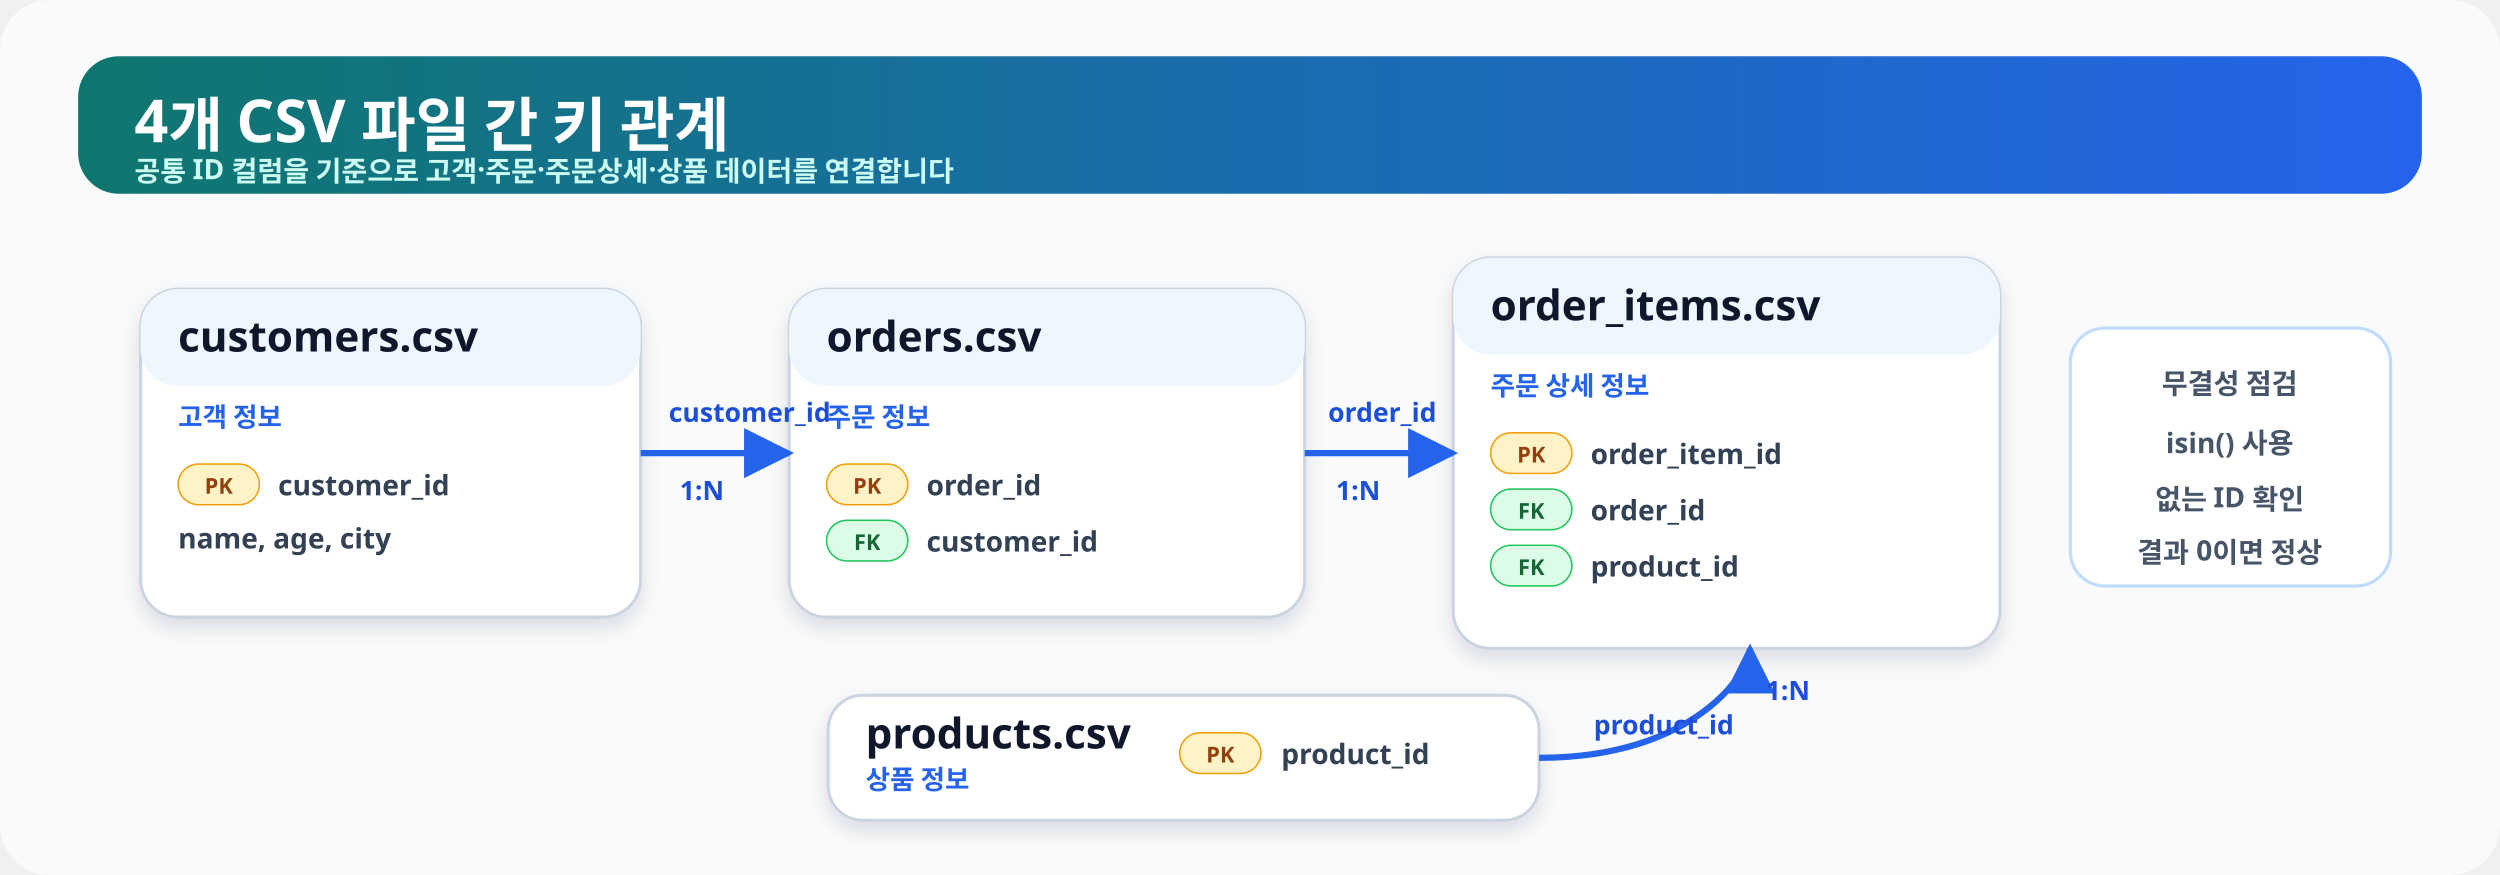
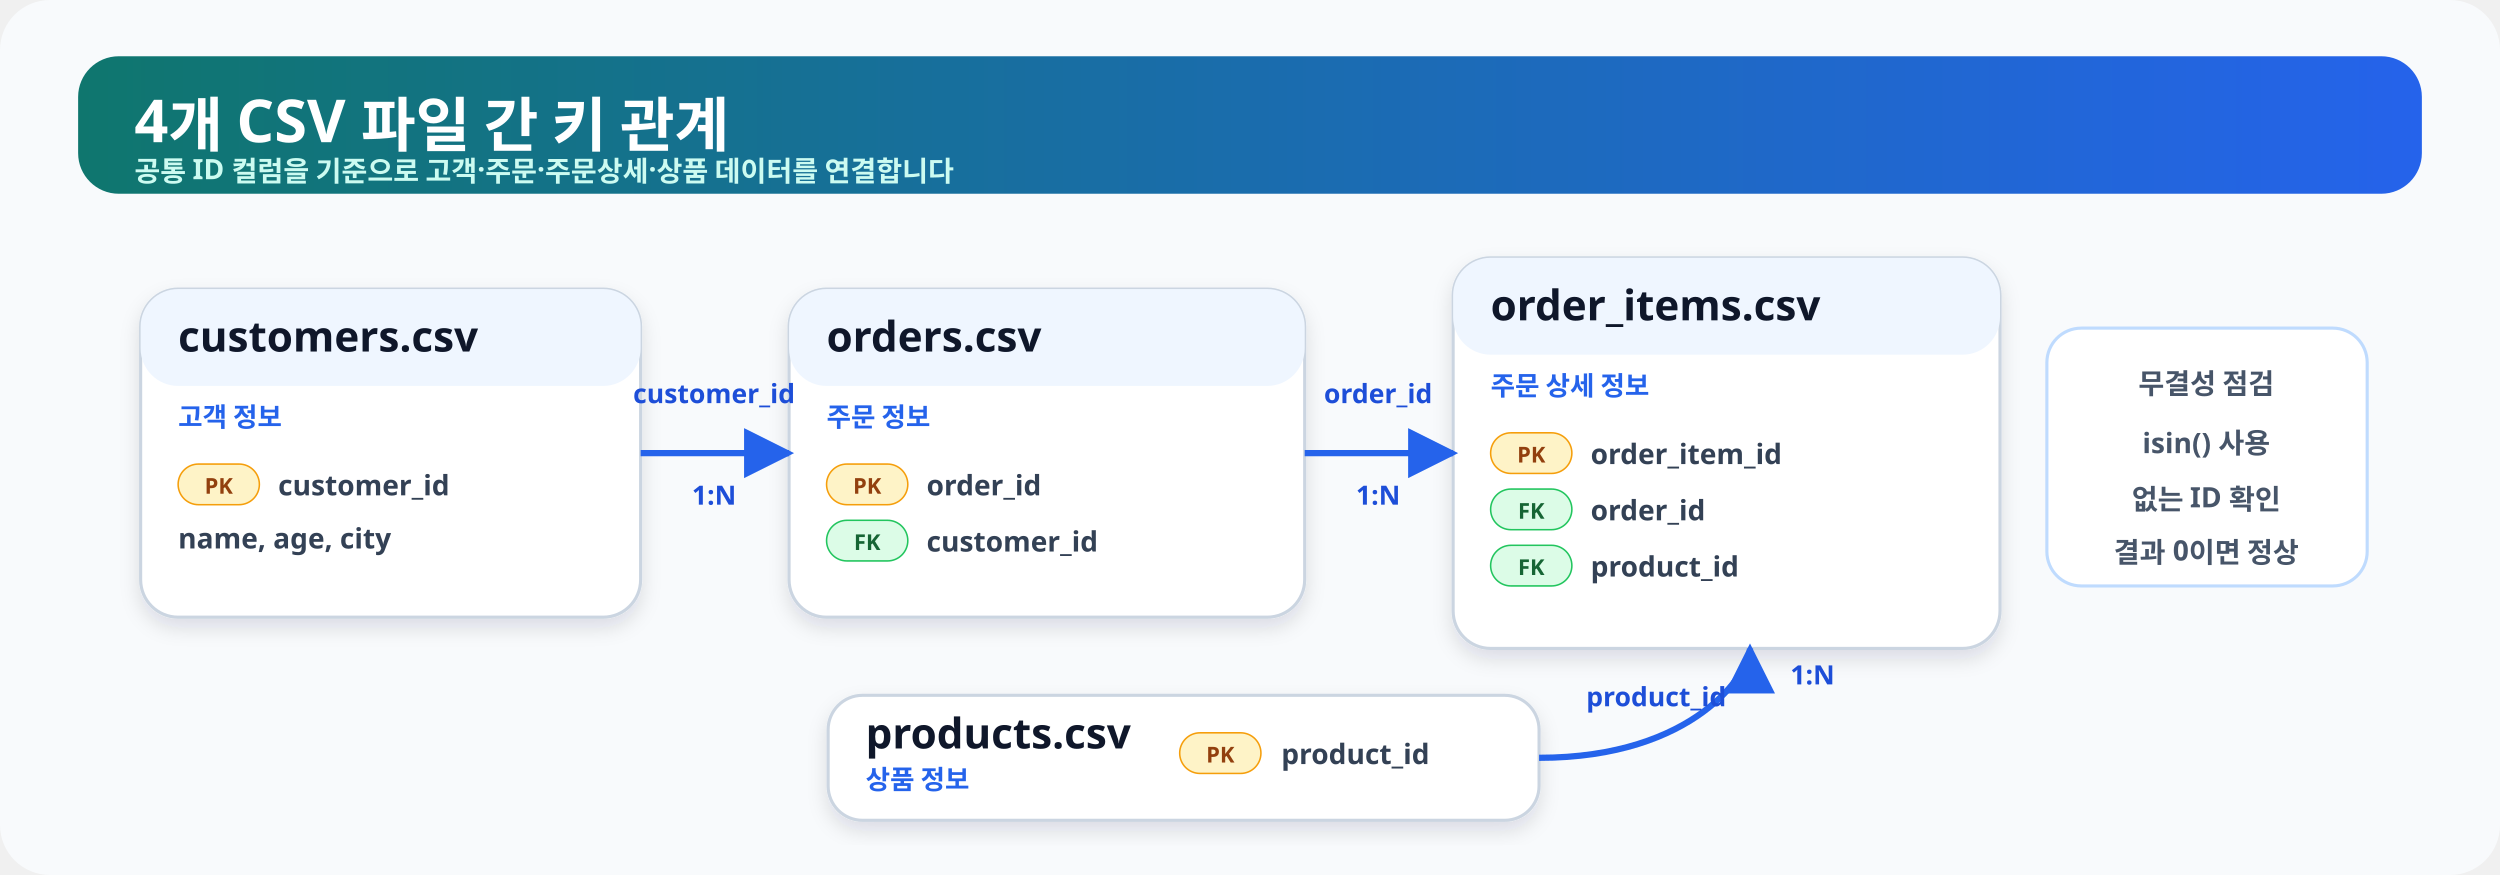
<svg xmlns="http://www.w3.org/2000/svg" width="1600" height="560" viewBox="0 0 1600 560" role="img" aria-labelledby="title desc">
  <defs>
    <marker id="arrow" viewBox="0 0 10 10" refX="9" refY="5" markerWidth="8" markerHeight="8" orient="auto">
      <path d="M0 0L10 5L0 10Z" fill="#2563eb" />
    </marker>
    <filter id="shadow" x="-20%" y="-20%" width="140%" height="140%">
      <feDropShadow dx="0" dy="6" stdDeviation="6" flood-color="#0f172a" flood-opacity="0.12" />
    </filter>
    <linearGradient id="head" x1="0" x2="1">
      <stop offset="0" stop-color="#0f766e" />
      <stop offset="1" stop-color="#2563eb" />
    </linearGradient>
    <style>
      .bg{fill:#f8fafc}.h{fill:url(#head)}text{font-family:'Pretendard','Noto Sans KR','Apple SD Gothic Neo',sans-serif}.title{font-size:38px;font-weight:800;fill:#fff}.sub{font-size:18px;font-weight:600;fill:#ccfbf1}
      .tbl{fill:#fff;stroke:#cbd5e1;stroke-width:2;filter:url(#shadow)}.th{fill:#eff6ff}.name{font-size:27px;font-weight:800;fill:#0f172a}.role{font-size:17px;font-weight:800;fill:#2563eb}.field{font-size:18px;font-weight:650;fill:#334155}.pk{fill:#fef3c7;stroke:#f59e0b}.fk{fill:#dcfce7;stroke:#22c55e}.tag{font-size:14px;font-weight:900}.pt{fill:#92400e}.ft{fill:#166534}.rel{fill:none;stroke:#2563eb;stroke-width:4;marker-end:url(#arrow)}.rl{font-size:17px;font-weight:900;fill:#1d4ed8}.note{fill:#fff;stroke:#bfdbfe;stroke-width:2}.nt{font-size:18px;font-weight:800;fill:#475569}
    </style>
  </defs>
  <rect class="bg" width="1600" height="560" rx="32" />
  <rect class="h" x="50" y="36" width="1500" height="88" rx="26" />
  <text class="title" x="86" y="91">4개 CSV 파일 간 키 관계</text>
  <text class="sub" x="86" y="116">공통 ID 컬럼을 기준으로 고객·주문·주문상세·상품 데이터를 연결합니다</text>
  <g transform="translate(90 185)">
    <rect class="tbl" width="320" height="210" rx="24" />
    <rect class="th" width="320" height="62" rx="24" />
    <text class="name" x="24" y="40">customers.csv</text>
    <text class="role" x="24" y="88">고객 정보</text>
    <rect class="pk" x="24" y="112" width="52" height="26" rx="13" />
    <text class="tag pt" x="50" y="131" text-anchor="middle">PK</text>
    <text class="field" x="88" y="132">customer_id</text>
    <text class="field" x="24" y="166">name, age, city</text>
  </g>
  <g transform="translate(505 185)">
    <rect class="tbl" width="330" height="210" rx="24" />
    <rect class="th" width="330" height="62" rx="24" />
    <text class="name" x="24" y="40">orders.csv</text>
    <text class="role" x="24" y="88">주문 정보</text>
    <rect class="pk" x="24" y="112" width="52" height="26" rx="13" />
    <text class="tag pt" x="50" y="131" text-anchor="middle">PK</text>
    <text class="field" x="88" y="132">order_id</text>
    <rect class="fk" x="24" y="148" width="52" height="26" rx="13" />
    <text class="tag ft" x="50" y="167" text-anchor="middle">FK</text>
    <text class="field" x="88" y="168">customer_id</text>
  </g>
  <g transform="translate(930 165)">
    <rect class="tbl" width="350" height="250" rx="24" />
    <rect class="th" width="350" height="62" rx="24" />
    <text class="name" x="24" y="40">order_items.csv</text>
    <text class="role" x="24" y="88">주문 상세 정보</text>
    <rect class="pk" x="24" y="112" width="52" height="26" rx="13" />
    <text class="tag pt" x="50" y="131" text-anchor="middle">PK</text>
    <text class="field" x="88" y="132">order_item_id</text>
    <rect class="fk" x="24" y="148" width="52" height="26" rx="13" />
    <text class="tag ft" x="50" y="167" text-anchor="middle">FK</text>
    <text class="field" x="88" y="168">order_id</text>
    <rect class="fk" x="24" y="184" width="52" height="26" rx="13" />
    <text class="tag ft" x="50" y="203" text-anchor="middle">FK</text>
    <text class="field" x="88" y="204">product_id</text>
  </g>
  <g transform="translate(530 445)">
    <rect class="tbl" width="455" height="80" rx="22" />
    <text class="name" x="24" y="34">products.csv</text>
    <text class="role" x="24" y="60">상품 정보</text>
    <rect class="pk" x="225" y="24" width="52" height="26" rx="13" />
    <text class="tag pt" x="251" y="43" text-anchor="middle">PK</text>
    <text class="field" x="290" y="44">product_id</text>
  </g>
  <path class="rel" d="M410 290H505" />
-   <text class="rl" x="428" y="270">customer_id</text>
-   <text class="rl" x="435" y="320">1:N</text>
+   <text class="rl" x="457" y="258" text-anchor="middle">customer_id</text>
+   <text class="rl" x="457" y="323" text-anchor="middle">1:N</text>
  <path class="rel" d="M835 290H930" />
-   <text class="rl" x="850" y="270">order_id</text>
-   <text class="rl" x="855" y="320">1:N</text>
+   <text class="rl" x="882" y="258" text-anchor="middle">order_id</text>
+   <text class="rl" x="882" y="323" text-anchor="middle">1:N</text>
  <path class="rel" d="M985 485 C1085 485 1120 430 1120 415" />
-   <text class="rl" x="1020" y="470">product_id</text>
-   <text class="rl" x="1130" y="448">1:N</text>
-   <g transform="translate(1325 210)">
+   <text class="rl" x="1060" y="452" text-anchor="middle">product_id</text>
+   <text class="rl" x="1160" y="438" text-anchor="middle">1:N</text>
+   <g transform="translate(1310 210)">
    <rect class="note" width="205" height="165" rx="22" />
    <text class="nt" x="102" y="42" text-anchor="middle">무결성 점검</text>
    <text class="nt" x="102" y="80" text-anchor="middle">isin() 사용</text>
    <text class="nt" x="102" y="116" text-anchor="middle">없는 ID 확인</text>
    <text class="nt" x="102" y="150" text-anchor="middle">결과 0이면 정상</text>
  </g>
</svg>
